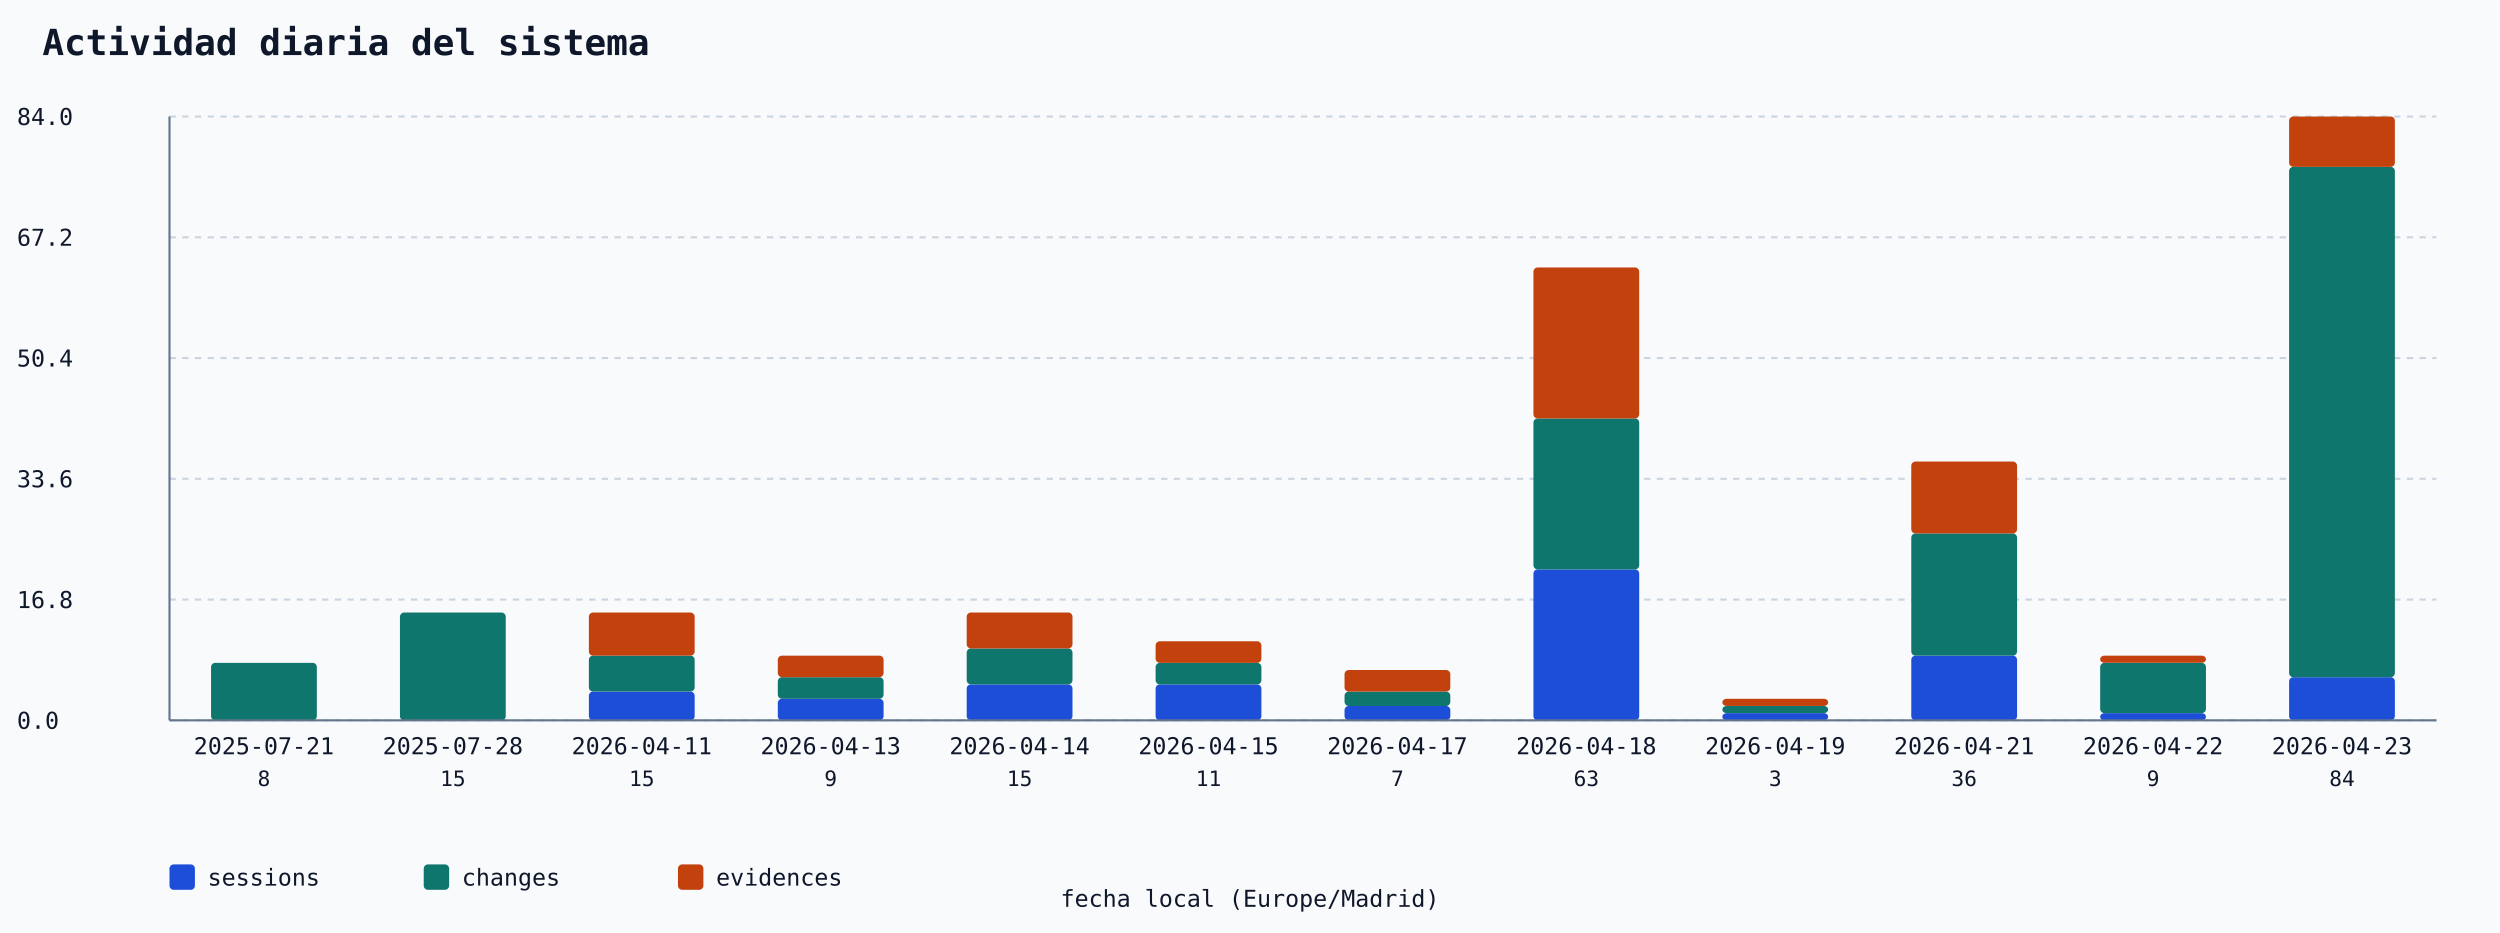
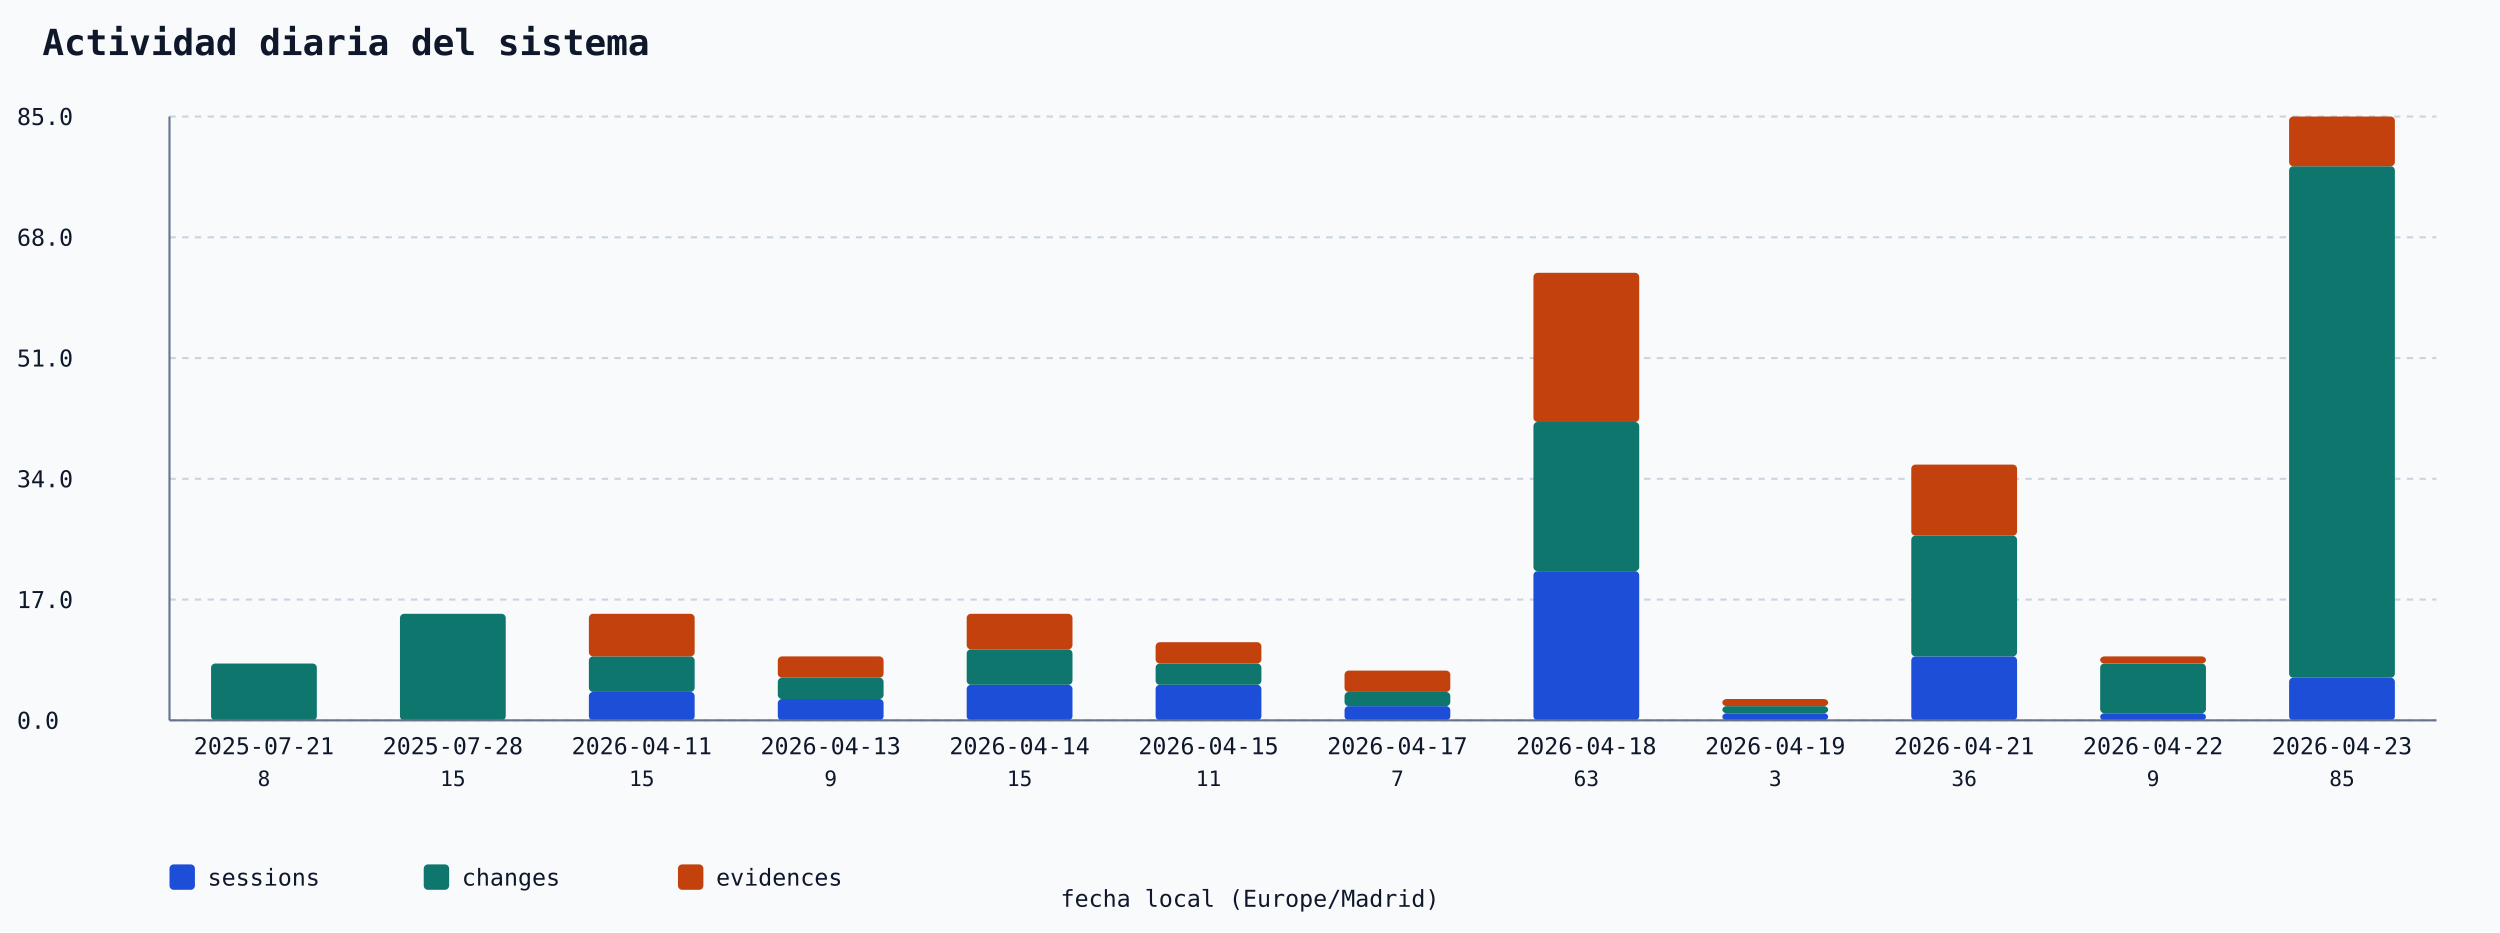
<svg xmlns="http://www.w3.org/2000/svg" width="1180" height="440" viewBox="0 0 1180 440">
  <style>
text { font-family: Menlo, Consolas, monospace; fill: #0f172a; }
.axis { stroke: #64748b; stroke-width: 1; }
.grid { stroke: #cbd5e1; stroke-width: 1; stroke-dasharray: 3 3; }
.title { font-size: 17px; font-weight: 700; }
.label { font-size: 11px; }
.small { font-size: 10px; }
</style>
  <rect x="0" y="0" width="1180" height="440" fill="#f8fafc" />
  <text x="20" y="26" class="title">Actividad diaria del sistema</text>
  <line x1="80" y1="340.00" x2="1150" y2="340.00" class="grid" />
  <text x="8" y="344.00" class="label">0.0</text>
  <line x1="80" y1="283.00" x2="1150" y2="283.00" class="grid" />
-   <text x="8" y="287.00" class="label">16.8</text>
+   <text x="8" y="287.00" class="label">17.0</text>
  <line x1="80" y1="226.00" x2="1150" y2="226.00" class="grid" />
-   <text x="8" y="230.00" class="label">33.6</text>
+   <text x="8" y="230.00" class="label">34.0</text>
  <line x1="80" y1="169.00" x2="1150" y2="169.00" class="grid" />
-   <text x="8" y="173.00" class="label">50.4</text>
+   <text x="8" y="173.00" class="label">51.0</text>
  <line x1="80" y1="112.00" x2="1150" y2="112.00" class="grid" />
-   <text x="8" y="116.00" class="label">67.2</text>
+   <text x="8" y="116.00" class="label">68.0</text>
  <line x1="80" y1="55.00" x2="1150" y2="55.00" class="grid" />
-   <text x="8" y="59.00" class="label">84.0</text>
-   <rect x="99.62" y="312.86" width="49.93" height="27.14" fill="#0f766e" rx="2" />
+   <text x="8" y="59.00" class="label">85.0</text>
+   <rect x="99.62" y="313.18" width="49.93" height="26.82" fill="#0f766e" rx="2" />
  <text x="124.58" y="356.00" text-anchor="middle" class="label">2025-07-21</text>
  <text x="124.58" y="371.00" text-anchor="middle" class="small">8</text>
-   <rect x="188.78" y="289.11" width="49.93" height="50.89" fill="#0f766e" rx="2" />
+   <rect x="188.78" y="289.71" width="49.93" height="50.29" fill="#0f766e" rx="2" />
  <text x="213.75" y="356.00" text-anchor="middle" class="label">2025-07-28</text>
  <text x="213.75" y="371.00" text-anchor="middle" class="small">15</text>
-   <rect x="277.95" y="326.43" width="49.93" height="13.57" fill="#1d4ed8" rx="2" />
-   <rect x="277.95" y="309.46" width="49.93" height="16.96" fill="#0f766e" rx="2" />
-   <rect x="277.95" y="289.11" width="49.93" height="20.36" fill="#c2410c" rx="2" />
+   <rect x="277.95" y="326.59" width="49.93" height="13.41" fill="#1d4ed8" rx="2" />
+   <rect x="277.95" y="309.82" width="49.93" height="16.76" fill="#0f766e" rx="2" />
+   <rect x="277.95" y="289.71" width="49.93" height="20.12" fill="#c2410c" rx="2" />
  <text x="302.92" y="356.00" text-anchor="middle" class="label">2026-04-11</text>
  <text x="302.92" y="371.00" text-anchor="middle" class="small">15</text>
-   <rect x="367.12" y="329.82" width="49.93" height="10.18" fill="#1d4ed8" rx="2" />
-   <rect x="367.12" y="319.64" width="49.93" height="10.18" fill="#0f766e" rx="2" />
-   <rect x="367.12" y="309.46" width="49.93" height="10.18" fill="#c2410c" rx="2" />
+   <rect x="367.12" y="329.94" width="49.93" height="10.06" fill="#1d4ed8" rx="2" />
+   <rect x="367.12" y="319.88" width="49.93" height="10.06" fill="#0f766e" rx="2" />
+   <rect x="367.12" y="309.82" width="49.93" height="10.06" fill="#c2410c" rx="2" />
  <text x="392.08" y="356.00" text-anchor="middle" class="label">2026-04-13</text>
  <text x="392.08" y="371.00" text-anchor="middle" class="small">9</text>
-   <rect x="456.28" y="323.04" width="49.93" height="16.96" fill="#1d4ed8" rx="2" />
-   <rect x="456.28" y="306.07" width="49.93" height="16.96" fill="#0f766e" rx="2" />
-   <rect x="456.28" y="289.11" width="49.93" height="16.96" fill="#c2410c" rx="2" />
+   <rect x="456.28" y="323.24" width="49.93" height="16.76" fill="#1d4ed8" rx="2" />
+   <rect x="456.28" y="306.47" width="49.93" height="16.76" fill="#0f766e" rx="2" />
+   <rect x="456.28" y="289.71" width="49.93" height="16.76" fill="#c2410c" rx="2" />
  <text x="481.25" y="356.00" text-anchor="middle" class="label">2026-04-14</text>
  <text x="481.25" y="371.00" text-anchor="middle" class="small">15</text>
-   <rect x="545.45" y="323.04" width="49.93" height="16.96" fill="#1d4ed8" rx="2" />
-   <rect x="545.45" y="312.86" width="49.93" height="10.18" fill="#0f766e" rx="2" />
-   <rect x="545.45" y="302.68" width="49.93" height="10.18" fill="#c2410c" rx="2" />
+   <rect x="545.45" y="323.24" width="49.93" height="16.76" fill="#1d4ed8" rx="2" />
+   <rect x="545.45" y="313.18" width="49.93" height="10.06" fill="#0f766e" rx="2" />
+   <rect x="545.45" y="303.12" width="49.93" height="10.06" fill="#c2410c" rx="2" />
  <text x="570.42" y="356.00" text-anchor="middle" class="label">2026-04-15</text>
  <text x="570.42" y="371.00" text-anchor="middle" class="small">11</text>
-   <rect x="634.62" y="333.21" width="49.93" height="6.79" fill="#1d4ed8" rx="2" />
-   <rect x="634.62" y="326.43" width="49.93" height="6.79" fill="#0f766e" rx="2" />
-   <rect x="634.62" y="316.25" width="49.93" height="10.18" fill="#c2410c" rx="2" />
+   <rect x="634.62" y="333.29" width="49.93" height="6.71" fill="#1d4ed8" rx="2" />
+   <rect x="634.62" y="326.59" width="49.93" height="6.71" fill="#0f766e" rx="2" />
+   <rect x="634.62" y="316.53" width="49.93" height="10.06" fill="#c2410c" rx="2" />
  <text x="659.58" y="356.00" text-anchor="middle" class="label">2026-04-17</text>
  <text x="659.58" y="371.00" text-anchor="middle" class="small">7</text>
-   <rect x="723.78" y="268.75" width="49.93" height="71.25" fill="#1d4ed8" rx="2" />
-   <rect x="723.78" y="197.50" width="49.93" height="71.25" fill="#0f766e" rx="2" />
-   <rect x="723.78" y="126.25" width="49.93" height="71.25" fill="#c2410c" rx="2" />
+   <rect x="723.78" y="269.59" width="49.93" height="70.41" fill="#1d4ed8" rx="2" />
+   <rect x="723.78" y="199.18" width="49.93" height="70.41" fill="#0f766e" rx="2" />
+   <rect x="723.78" y="128.76" width="49.93" height="70.41" fill="#c2410c" rx="2" />
  <text x="748.75" y="356.00" text-anchor="middle" class="label">2026-04-18</text>
  <text x="748.75" y="371.00" text-anchor="middle" class="small">63</text>
-   <rect x="812.95" y="336.61" width="49.93" height="3.39" fill="#1d4ed8" rx="2" />
-   <rect x="812.95" y="333.21" width="49.93" height="3.39" fill="#0f766e" rx="2" />
-   <rect x="812.95" y="329.82" width="49.93" height="3.39" fill="#c2410c" rx="2" />
+   <rect x="812.95" y="336.65" width="49.93" height="3.35" fill="#1d4ed8" rx="2" />
+   <rect x="812.95" y="333.29" width="49.93" height="3.35" fill="#0f766e" rx="2" />
+   <rect x="812.95" y="329.94" width="49.93" height="3.35" fill="#c2410c" rx="2" />
  <text x="837.92" y="356.00" text-anchor="middle" class="label">2026-04-19</text>
  <text x="837.92" y="371.00" text-anchor="middle" class="small">3</text>
-   <rect x="902.12" y="309.46" width="49.93" height="30.54" fill="#1d4ed8" rx="2" />
-   <rect x="902.12" y="251.79" width="49.93" height="57.68" fill="#0f766e" rx="2" />
-   <rect x="902.12" y="217.86" width="49.93" height="33.93" fill="#c2410c" rx="2" />
+   <rect x="902.12" y="309.82" width="49.93" height="30.18" fill="#1d4ed8" rx="2" />
+   <rect x="902.12" y="252.82" width="49.93" height="57.00" fill="#0f766e" rx="2" />
+   <rect x="902.12" y="219.29" width="49.93" height="33.53" fill="#c2410c" rx="2" />
  <text x="927.08" y="356.00" text-anchor="middle" class="label">2026-04-21</text>
  <text x="927.08" y="371.00" text-anchor="middle" class="small">36</text>
-   <rect x="991.28" y="336.61" width="49.93" height="3.39" fill="#1d4ed8" rx="2" />
-   <rect x="991.28" y="312.86" width="49.93" height="23.75" fill="#0f766e" rx="2" />
-   <rect x="991.28" y="309.46" width="49.93" height="3.39" fill="#c2410c" rx="2" />
+   <rect x="991.28" y="336.65" width="49.93" height="3.35" fill="#1d4ed8" rx="2" />
+   <rect x="991.28" y="313.18" width="49.93" height="23.47" fill="#0f766e" rx="2" />
+   <rect x="991.28" y="309.82" width="49.93" height="3.35" fill="#c2410c" rx="2" />
  <text x="1016.25" y="356.00" text-anchor="middle" class="label">2026-04-22</text>
  <text x="1016.25" y="371.00" text-anchor="middle" class="small">9</text>
-   <rect x="1080.45" y="319.64" width="49.93" height="20.36" fill="#1d4ed8" rx="2" />
-   <rect x="1080.45" y="78.75" width="49.93" height="240.89" fill="#0f766e" rx="2" />
-   <rect x="1080.45" y="55.00" width="49.93" height="23.75" fill="#c2410c" rx="2" />
+   <rect x="1080.45" y="319.88" width="49.93" height="20.12" fill="#1d4ed8" rx="2" />
+   <rect x="1080.45" y="78.47" width="49.93" height="241.41" fill="#0f766e" rx="2" />
+   <rect x="1080.45" y="55.00" width="49.93" height="23.47" fill="#c2410c" rx="2" />
  <text x="1105.42" y="356.00" text-anchor="middle" class="label">2026-04-23</text>
-   <text x="1105.42" y="371.00" text-anchor="middle" class="small">84</text>
+   <text x="1105.42" y="371.00" text-anchor="middle" class="small">85</text>
  <rect x="80" y="408" width="12" height="12" fill="#1d4ed8" rx="2" />
  <text x="98" y="418" class="label">sessions</text>
  <rect x="200" y="408" width="12" height="12" fill="#0f766e" rx="2" />
  <text x="218" y="418" class="label">changes</text>
  <rect x="320" y="408" width="12" height="12" fill="#c2410c" rx="2" />
  <text x="338" y="418" class="label">evidences</text>
  <line x1="80" y1="340" x2="1150" y2="340" class="axis" />
  <line x1="80" y1="55" x2="80" y2="340" class="axis" />
  <text x="590" y="428" text-anchor="middle" class="label">fecha local (Europe/Madrid)</text>
</svg>
